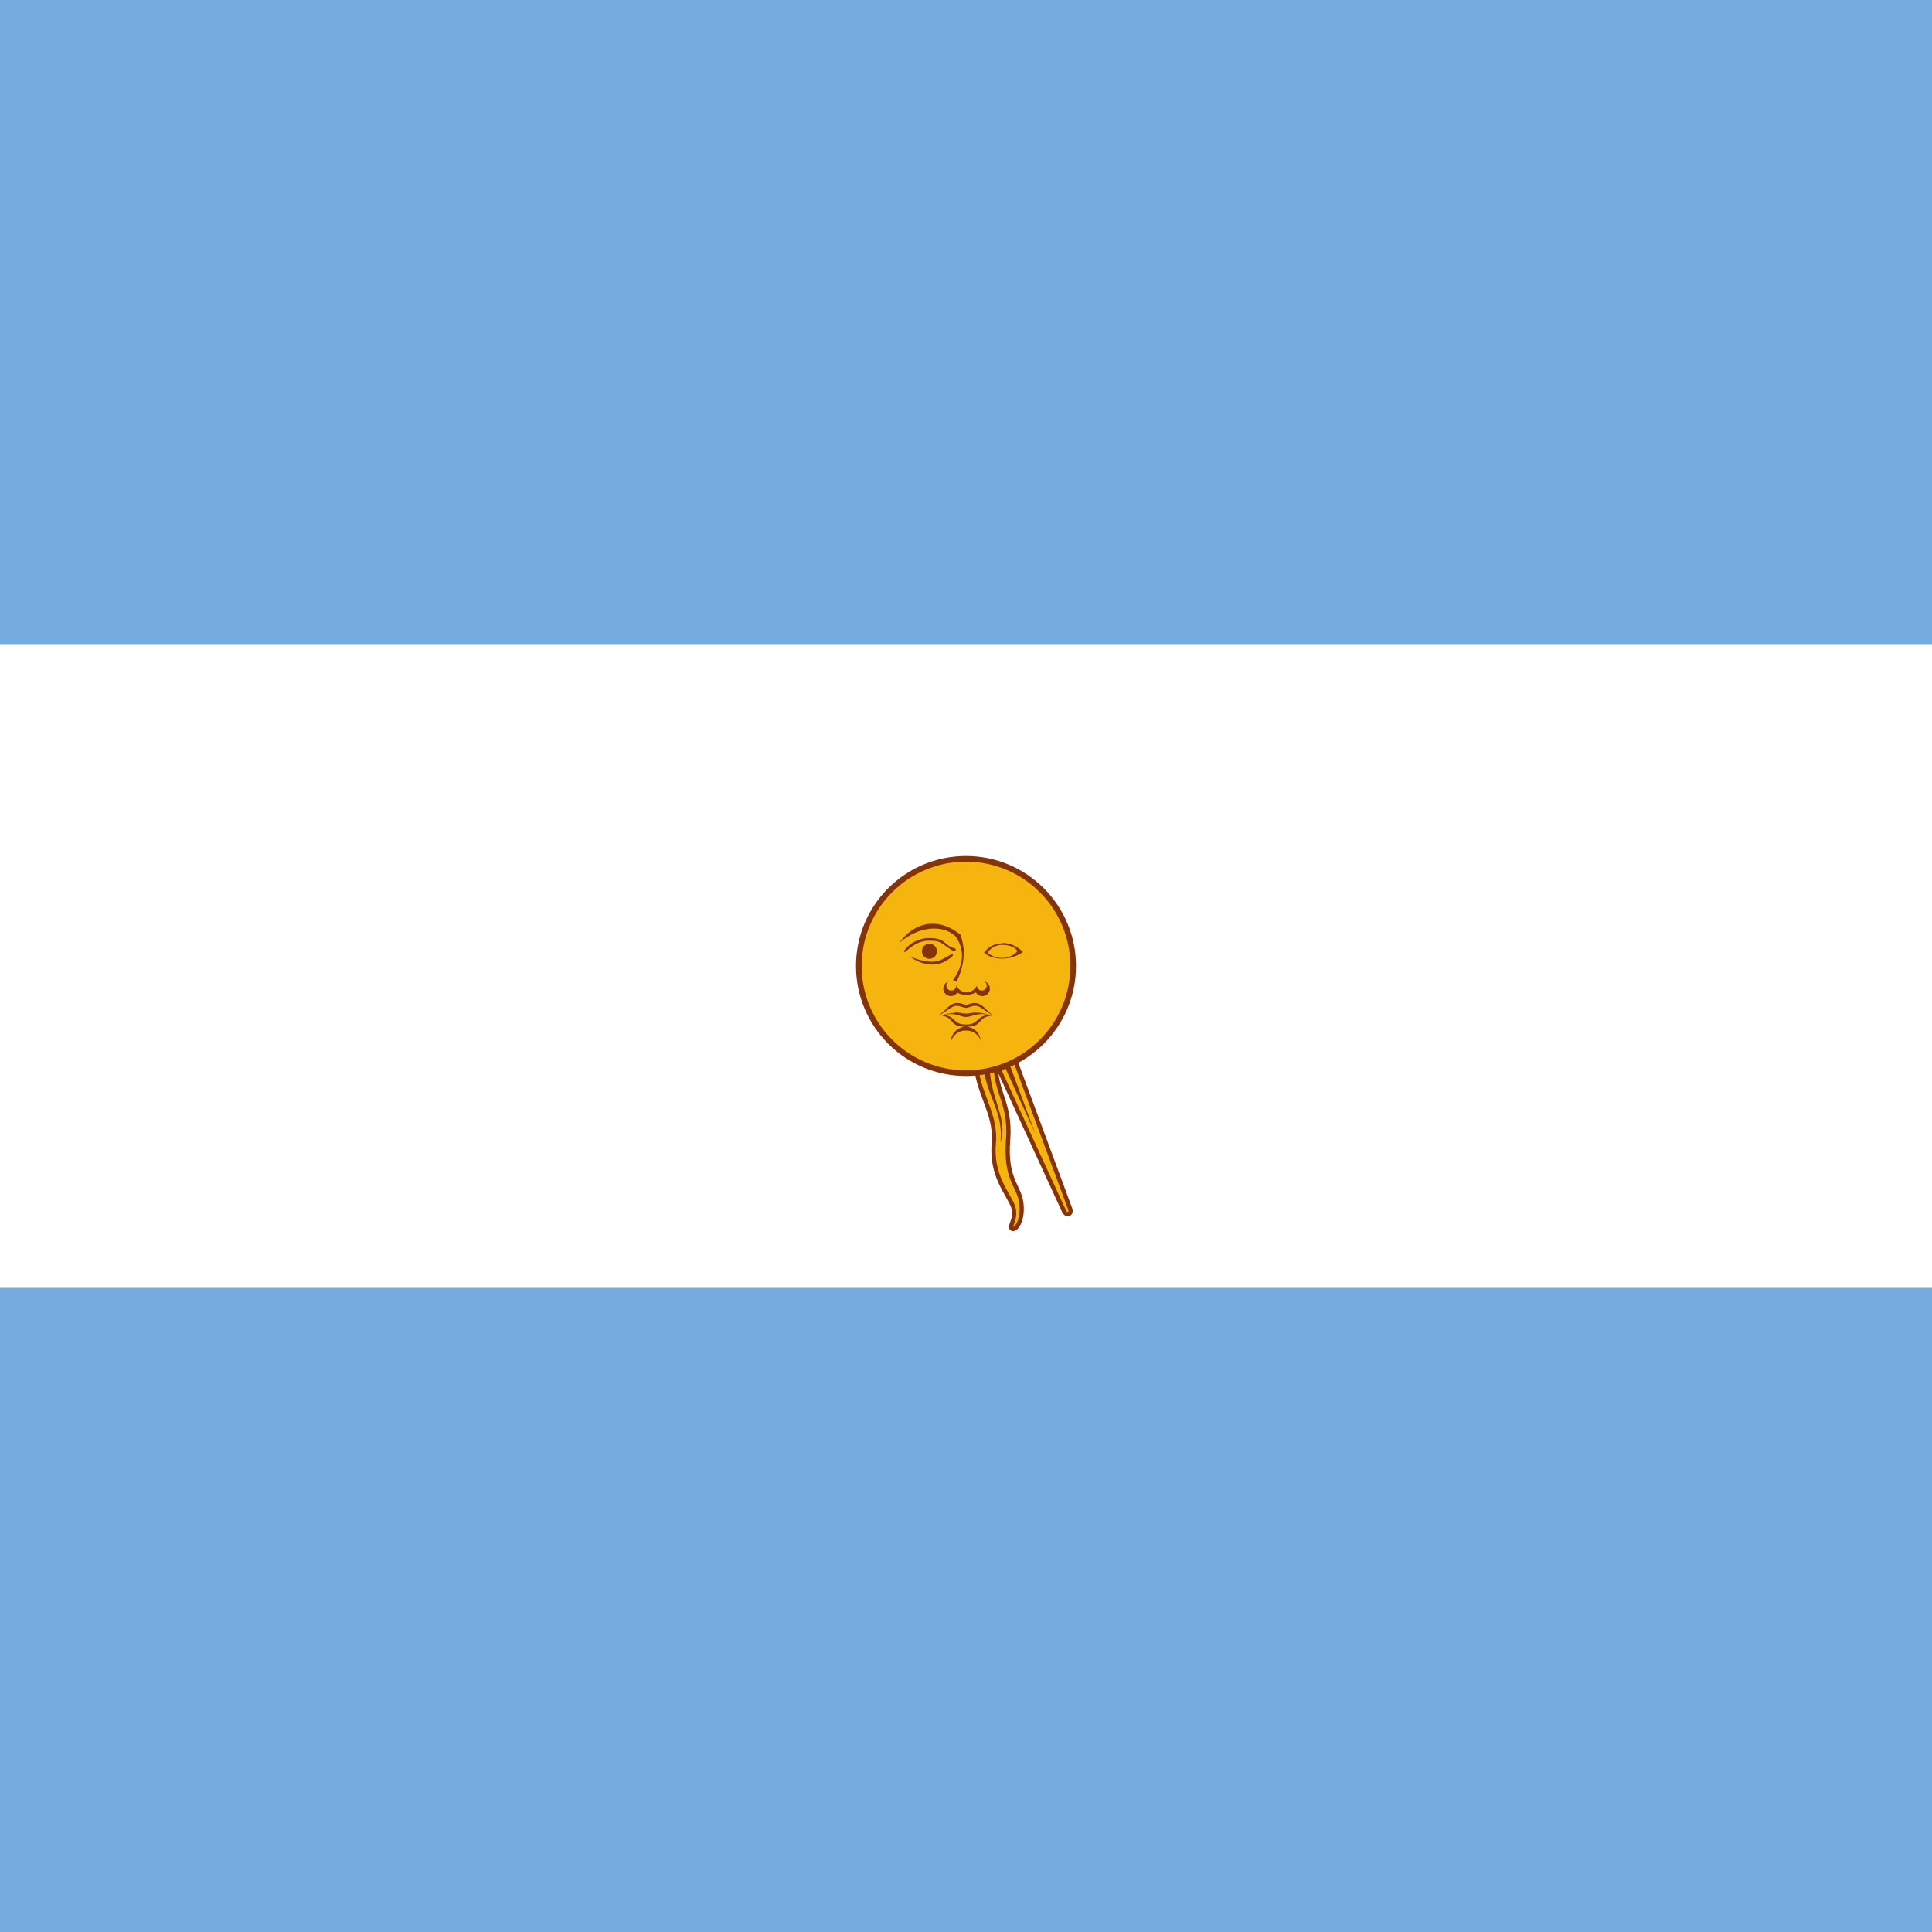
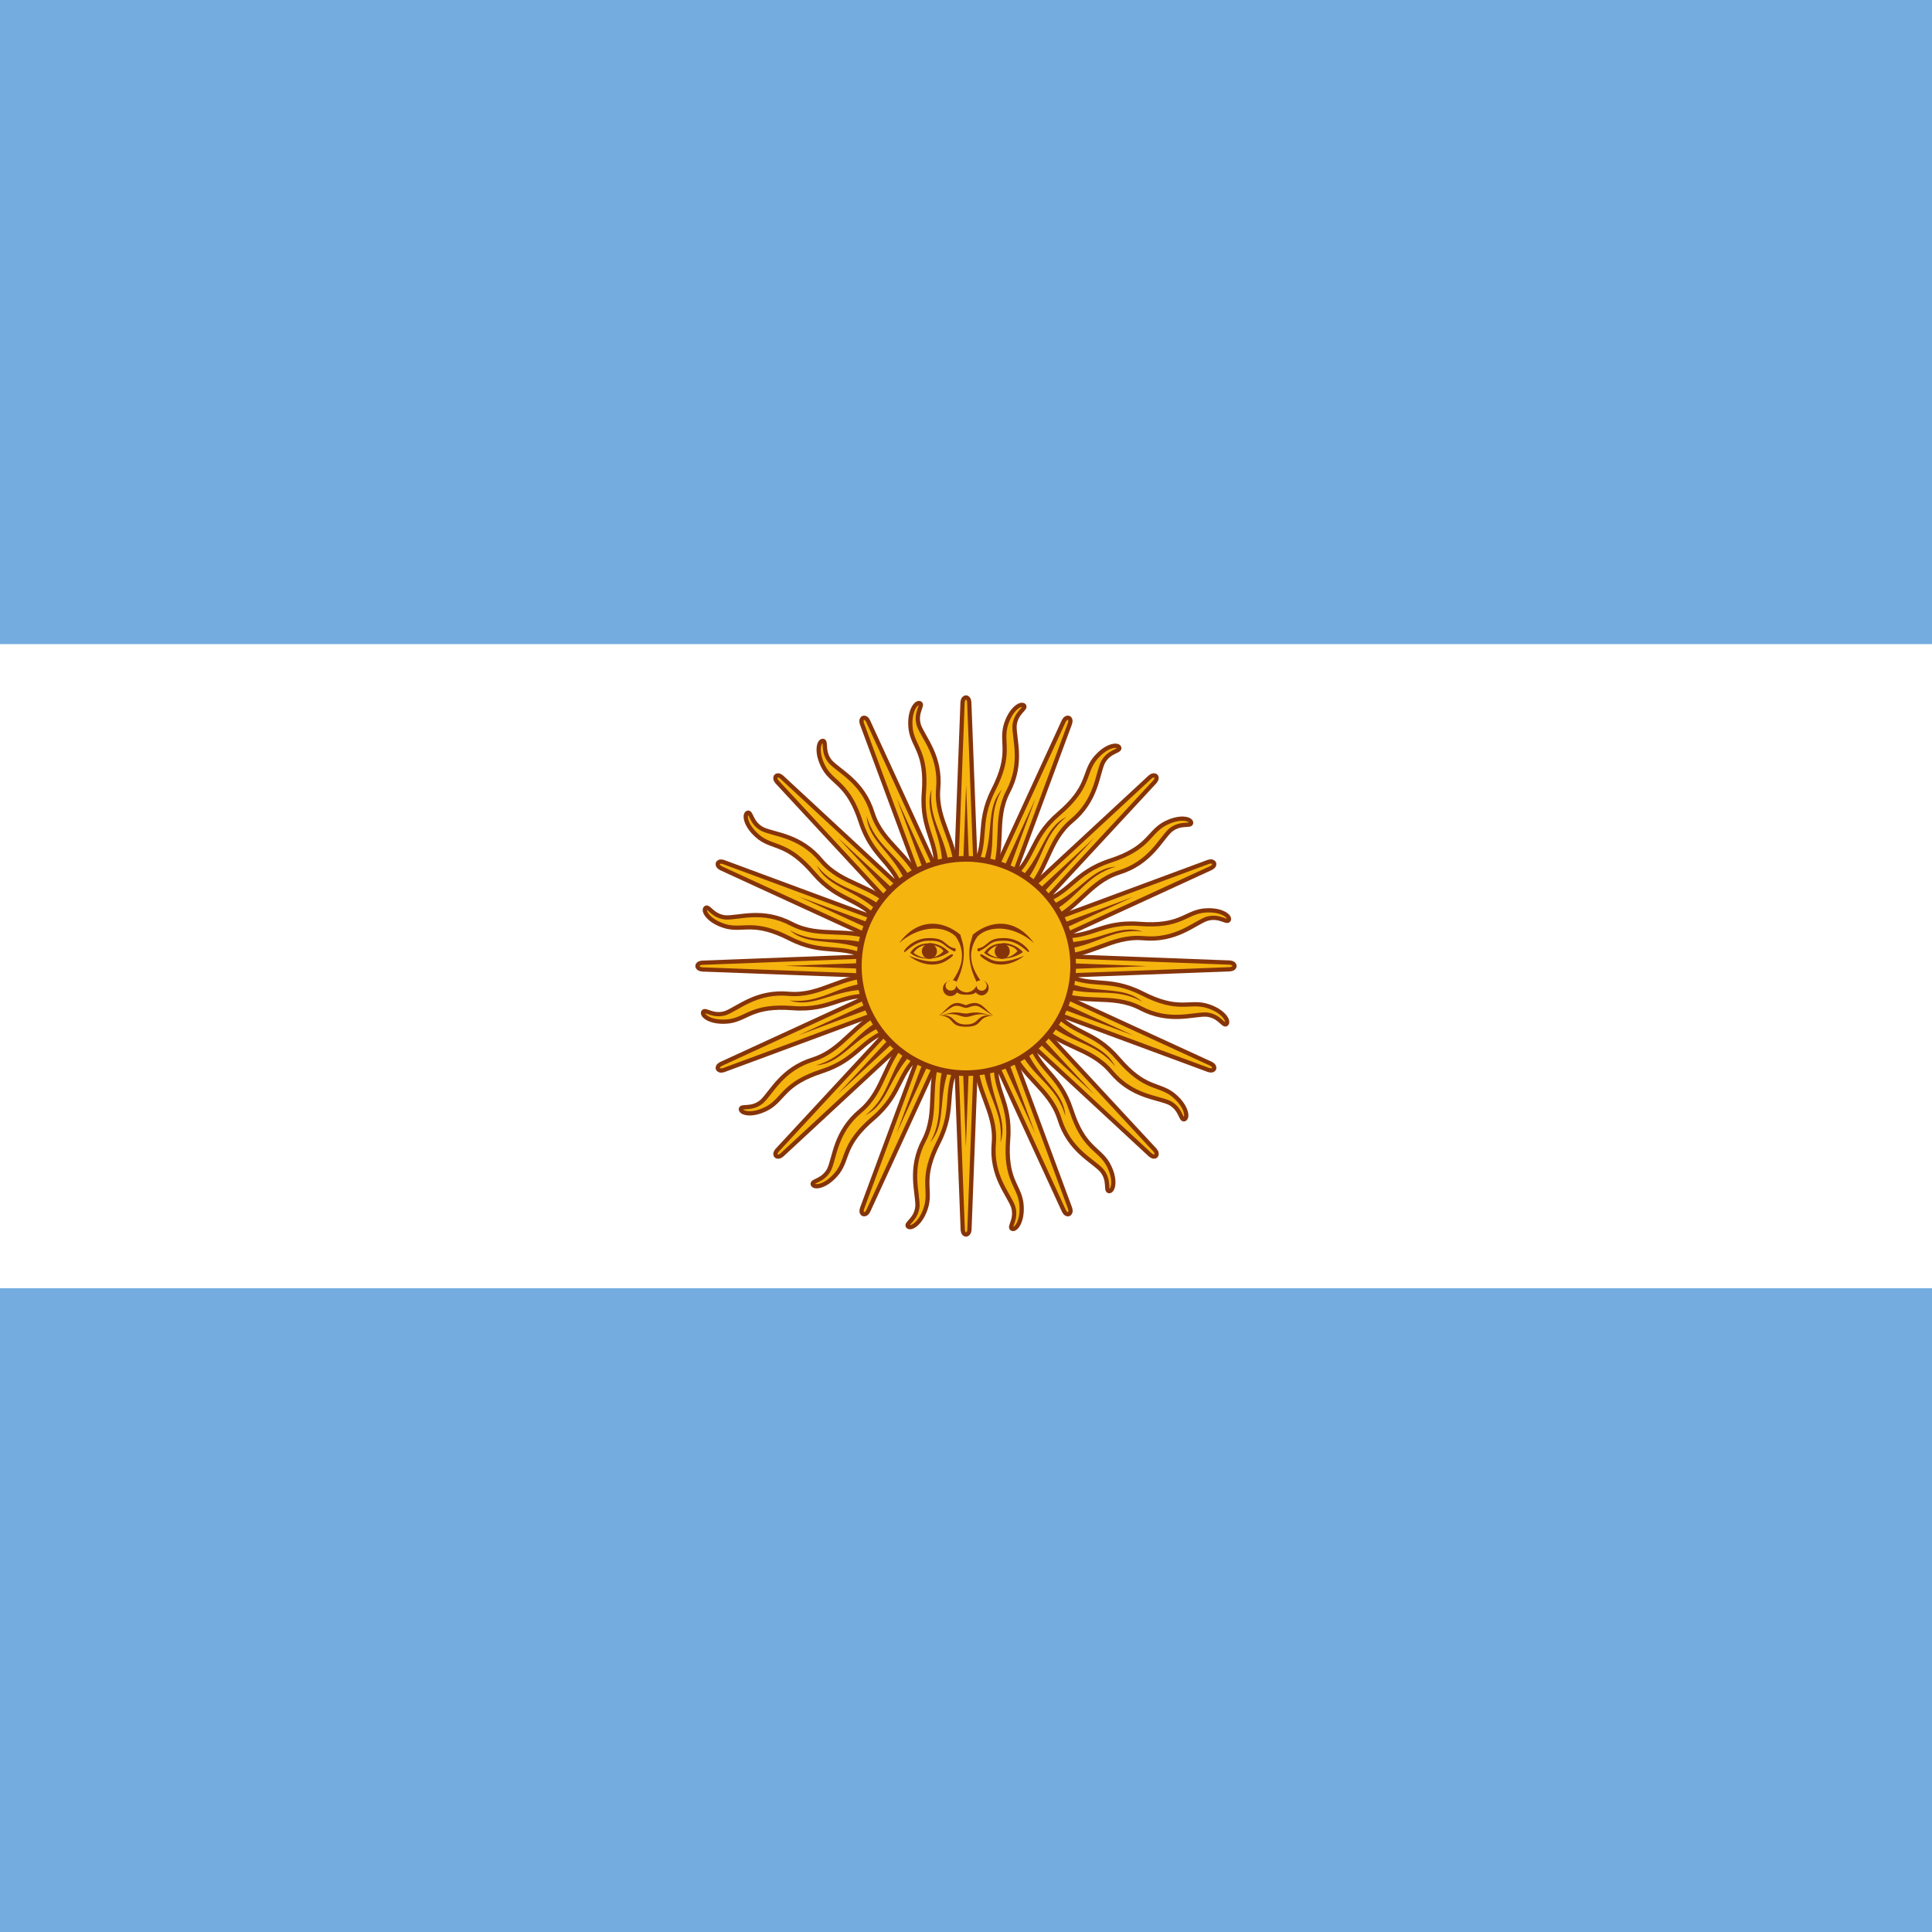
- <svg xmlns="http://www.w3.org/2000/svg" id="flag-icons-ar" viewBox="0 0 512 512">
+ <svg xmlns="http://www.w3.org/2000/svg" xmlns:xlink="http://www.w3.org/1999/xlink" id="flag-icons-ar" viewBox="0 0 512 512">
+   <defs>
+     <path id="d" fill="#85340a" stroke-width="1" d="M246.2 248.6c2.8 0 3.5.6 4.8 1.7 1.3 1.1 2 .9 2.2 1.1.2.2 0 .9-.4.7-.5-.3-1.4-.7-2.7-1.8-1.3-1-2.6-1-4-1-3.8 0-6 3.2-6.5 3-.4-.2 2.2-3.7 6.6-3.7z" />
+     <path id="e" fill="#85340a" stroke-width="1" d="M238.3 249.9c5-4.4 11.4-5 14.9-1.8a8.6 8.6 0 0 1 1.6 3.7c.5 2.5-.3 5.2-2.3 8 .3 0 .7.1 1 .4 1.7-3.4 2.3-6.8 1.7-10l-.7-2.5c-4.8-4-11.4-4.4-16.2 2.2z" />
+     <path id="g" fill="#85340a" stroke-width="1" d="M241 253.4c3.7 2.8 7.4 2.6 9.6 1.3 2.2-1.3 2.2-1.8 1.7-1.8-.4 0-.9.5-2.6 1.4-1.8.8-4.4.8-8.8-1z" />
+     <circle id="f" cx="246.3" cy="252.1" r="2" fill="#85340a" stroke-width="1" />
+   </defs>
  <path fill="#74acdf" d="M0 0h512v512H0z" />
-   <path fill="#fff" d="M0 170.7h512v170.6H0z" />
-   <g transform="translate(-153.6) scale(1.024)">
-     <path fill="#f6b40e" stroke="#85340a" stroke-width="1.1" d="m396.8 251.3 28.5 62s.5 1.2 1.3.9c.8-.4.3-1.5.3-1.5l-23.7-64m-.7 24.1c-.4 9.4 5.4 14.6 4.7 23-.8 8.5 3.8 13.2 5 16.5 1 3.3-1.3 5.2-.3 5.7s3-2.1 2.4-6.8c-.7-4.6-4.2-6-3.4-16.3.8-10.3-4.2-12.7-3-22" />
-     <use width="100%" height="100%" transform="rotate(22.5 400 250)" />
-     <use width="100%" height="100%" transform="rotate(45 400 250)" />
-     <use width="100%" height="100%" transform="rotate(67.5 400 250)" />
+   <path fill="#fff" d="M0 170.7h512v170.7H0z" />
+   <g id="c" transform="translate(-153.6) scale(1.024)">
+     <path id="a" fill="#f6b40e" stroke="#85340a" stroke-width="1.1" d="m396.8 251.3 28.5 62s.5 1.2 1.3.9c.8-.4.3-1.6.3-1.6l-23.7-64m-.7 24.2c-.4 9.4 5.4 14.6 4.7 23-.8 8.5 3.8 13.2 5 16.5 1 3.3-1.2 5.2-.3 5.7 1 .5 3-2.1 2.4-6.8-.7-4.6-4.2-6-3.4-16.3.8-10.3-4.2-12.7-3-22" />
+     <use xlink:href="#a" width="100%" height="100%" transform="rotate(22.5 400 250)" />
+     <use xlink:href="#a" width="100%" height="100%" transform="rotate(45 400 250)" />
+     <use xlink:href="#a" width="100%" height="100%" transform="rotate(67.5 400 250)" />
    <path id="b" fill="#85340a" d="M404.3 274.4c.5 9 5.6 13 4.6 21.3 2.2-6.5-3.1-11.6-2.8-21.2m-7.7-23.8 19.5 42.6-16.3-43.9" />
-     <use width="100%" height="100%" transform="rotate(22.5 400 250)" />
-     <use width="100%" height="100%" transform="rotate(45 400 250)" />
-     <use width="100%" height="100%" transform="rotate(67.5 400 250)" />
+     <use xlink:href="#b" width="100%" height="100%" transform="rotate(22.5 400 250)" />
+     <use xlink:href="#b" width="100%" height="100%" transform="rotate(45 400 250)" />
+     <use xlink:href="#b" width="100%" height="100%" transform="rotate(67.5 400 250)" />
  </g>
-   <use width="100%" height="100%" transform="rotate(90 256 256)" />
-   <use width="100%" height="100%" transform="rotate(180 256 256)" />
-   <use width="100%" height="100%" transform="rotate(-90 256 256)" />
+   <use xlink:href="#c" width="100%" height="100%" transform="rotate(90 256 256)" />
+   <use xlink:href="#c" width="100%" height="100%" transform="rotate(180 256 256)" />
+   <use xlink:href="#c" width="100%" height="100%" transform="rotate(-90 256 256)" />
  <circle cx="256" cy="256" r="28.4" fill="#f6b40e" stroke="#85340a" stroke-width="1.5" />
-   <path fill="#843511" d="M265.7 250c-2 0-3.8.8-4.9 2.5 2.2 2 7 2.2 10.3-.2a7.5 7.5 0 0 0-5.4-2.4zm0 .4c1.9 0 3.6.8 3.9 1.7-2.2 2.4-5.7 2.2-7.9.4a4.6 4.6 0 0 1 4-2.1z" />
-   <use width="100%" height="100%" transform="matrix(-1 0 0 1 512.3 0)" />
-   <use width="100%" height="100%" transform="matrix(-1 0 0 1 512.3 0)" />
-   <use width="100%" height="100%" transform="translate(19.3)" />
-   <use width="100%" height="100%" transform="matrix(-1 0 0 1 512.3 0)" />
-   <path fill="#85340a" d="M251.7 260a2 2 0 1 0 2 3c.7.6 1.7.6 2.3.6h.3a4.2 4.2 0 0 0 2.3-.6 2 2 0 1 0 2-3c.5.1.9.6.9 1.2a1.3 1.3 0 0 1-1.3 1.3 1.3 1.3 0 0 1-1.3-1.3 3.3 3.3 0 0 1-2.8 1.8 3.3 3.3 0 0 1-2.7-1.8 1.3 1.3 0 0 1-1.3 1.3 1.3 1.3 0 0 1-1.3-1.3c0-.6.3-1 .8-1.3zm2 5.8c-2.1 0-3 2-5 3.3 1.2-.5 2-1.3 3.6-2.2 1.5-.9 2.8.2 3.7.2.9 0 2.2-1.1 3.7-.2 1.5.9 2.4 1.7 3.5 2.2-2-1.4-2.8-3.3-5-3.3a6 6 0 0 0-2.2.6 5.8 5.8 0 0 0-2.2-.6z" />
-   <path fill="#85340a" d="M253 268.4a15 15 0 0 0-3.6.7c4-1 4.8.4 6.6.4 1.8 0 2.6-1.3 6.6-.5-4.4-1.2-5.3-.4-6.6-.4-.9 0-1.5-.3-3-.3z" />
-   <path fill="#85340a" d="M249.6 269h-.8c4.6.5 2.3 3.1 7.2 3.1 4.8 0 2.6-2.6 7.2-3-4.8-.5-3.3 2.4-7.2 2.4-3.7 0-2.6-2.5-6.4-2.5zm10.3 7.1a4 4 0 0 0-3.9-4 4 4 0 0 0-4 4 4 4 0 0 1 4-3 4 4 0 0 1 4 3z" />
-   <path fill="#85340a" d="M238.3 249.9c5-4.4 11.4-5 14.9-1.8a8.6 8.6 0 0 1 1.6 3.7c.5 2.5-.3 5.2-2.3 8 .3 0 .7.1 1 .4 1.6-3.4 2.3-6.8 1.7-10a14.2 14.2 0 0 0-.7-2.5c-4.8-4-11.4-4.4-16.2 2.2z" />
-   <path fill="#85340a" d="M246.2 248.6c2.8 0 3.5.6 4.8 1.7 1.3 1.1 2 .9 2.2 1.1.2.2 0 .9-.5.7-.4-.3-1.2-.7-2.6-1.8-1.3-1-2.6-1-4-1-3.8 0-6 3.2-6.5 3-.4-.2 2.2-3.7 6.6-3.7z" />
-   <use width="100%" height="100%" transform="translate(-19.6)" />
-   <circle cx="246.3" cy="252.1" r="2" fill="#85340a" />
-   <path fill="#85340a" d="M241 253.4c3.7 2.8 7.4 2.6 9.6 1.3 2.2-1.3 2.2-1.8 1.7-1.8-.4 0-.9.5-2.6 1.3-1.8 1-4.4 1-8.8-.8z" />
+   <path id="h" fill="#843511" stroke-width="1" d="M265.7 250c-2 0-3.8.8-4.9 2.5 2.2 2 7 2.2 10.3-.2a7.5 7.5 0 0 0-5.4-2.4zm0 .4c1.9 0 3.6.8 3.9 1.7-2.2 2.4-5.7 2.2-7.9.4 1-1.5 2.5-2.1 4-2.1z" />
+   <use xlink:href="#d" width="100%" height="100%" transform="matrix(-1 0 0 1 512.3 0)" />
+   <use xlink:href="#e" width="100%" height="100%" transform="matrix(-1 0 0 1 512.3 0)" />
+   <use xlink:href="#f" width="100%" height="100%" transform="translate(19.3)" />
+   <use xlink:href="#g" width="100%" height="100%" transform="matrix(-1 0 0 1 512.3 0)" />
+   <path fill="#85340a" d="M251.6 260a2 2 0 1 0 2 3c.8.6 1.8.6 2.4.6h.3c.5 0 1.6 0 2.3-.6.4.5 1 .8 1.6.8a2 2 0 0 0 .4-3.9c.5.2.9.7.9 1.3a1.3 1.3 0 0 1-2.7 0 3 3 0 0 1-2.7 1.8 3.3 3.3 0 0 1-2.7-1.8c0 .7-.6 1.3-1.3 1.3a1.3 1.3 0 0 1-.4-2.6zM253.8 265.8c-2.2 0-3 2-5 3.3 1-.5 2-1.3 3.5-2.2 1.5-.9 2.8.2 3.7.2.9 0 2.2-1.1 3.7-.2 1.5.9 2.4 1.7 3.5 2.2-2-1.4-2.8-3.3-5-3.3a6 6 0 0 0-2.2.6c-1-.4-1.8-.6-2.2-.6z" />
+   <path fill="#85340a" d="M253 268.3c-.8 0-2 .3-3.6.8 4-1 4.8.4 6.6.4 1.7 0 2.6-1.3 6.6-.4-4.4-1.4-5.3-.5-6.6-.5-.9 0-1.5-.3-3-.3z" />
+   <path fill="#85340a" d="M249.6 269h-.8c4.6.5 2.4 3.1 7.2 3.1 4.8 0 2.6-2.6 7.2-3-4.8-.5-3.3 2.4-7.2 2.4-3.7 0-2.6-2.5-6.4-2.5z" />
+   <path fill="#85340a" d="M260 276.1a4 4 0 0 0-8 0 4 4 0 0 1 8 0z" />
+   <path id="e" fill="#85340a" stroke-width="1" d="M238.3 249.9c5-4.4 11.4-5 14.9-1.8a8.6 8.6 0 0 1 1.6 3.7c.5 2.5-.3 5.2-2.3 8 .3 0 .7.1 1 .4 1.7-3.4 2.3-6.8 1.7-10l-.7-2.5c-4.8-4-11.4-4.4-16.2 2.2z" />
+   <path id="d" fill="#85340a" stroke-width="1" d="M246.2 248.6c2.8 0 3.5.6 4.8 1.7 1.3 1.1 2 .9 2.2 1.1.2.2 0 .9-.4.7-.5-.3-1.4-.7-2.7-1.8-1.3-1-2.6-1-4-1-3.8 0-6 3.2-6.5 3-.4-.2 2.2-3.7 6.6-3.7z" />
+   <use xlink:href="#h" width="100%" height="100%" transform="translate(-19.6)" />
+   <circle id="f" cx="246.3" cy="252.1" r="2" fill="#85340a" stroke-width="1" />
+   <path id="g" fill="#85340a" stroke-width="1" d="M241 253.4c3.7 2.8 7.4 2.6 9.6 1.3 2.2-1.3 2.2-1.8 1.7-1.8-.4 0-.9.5-2.6 1.4-1.8.8-4.4.8-8.8-1z" />
</svg>
